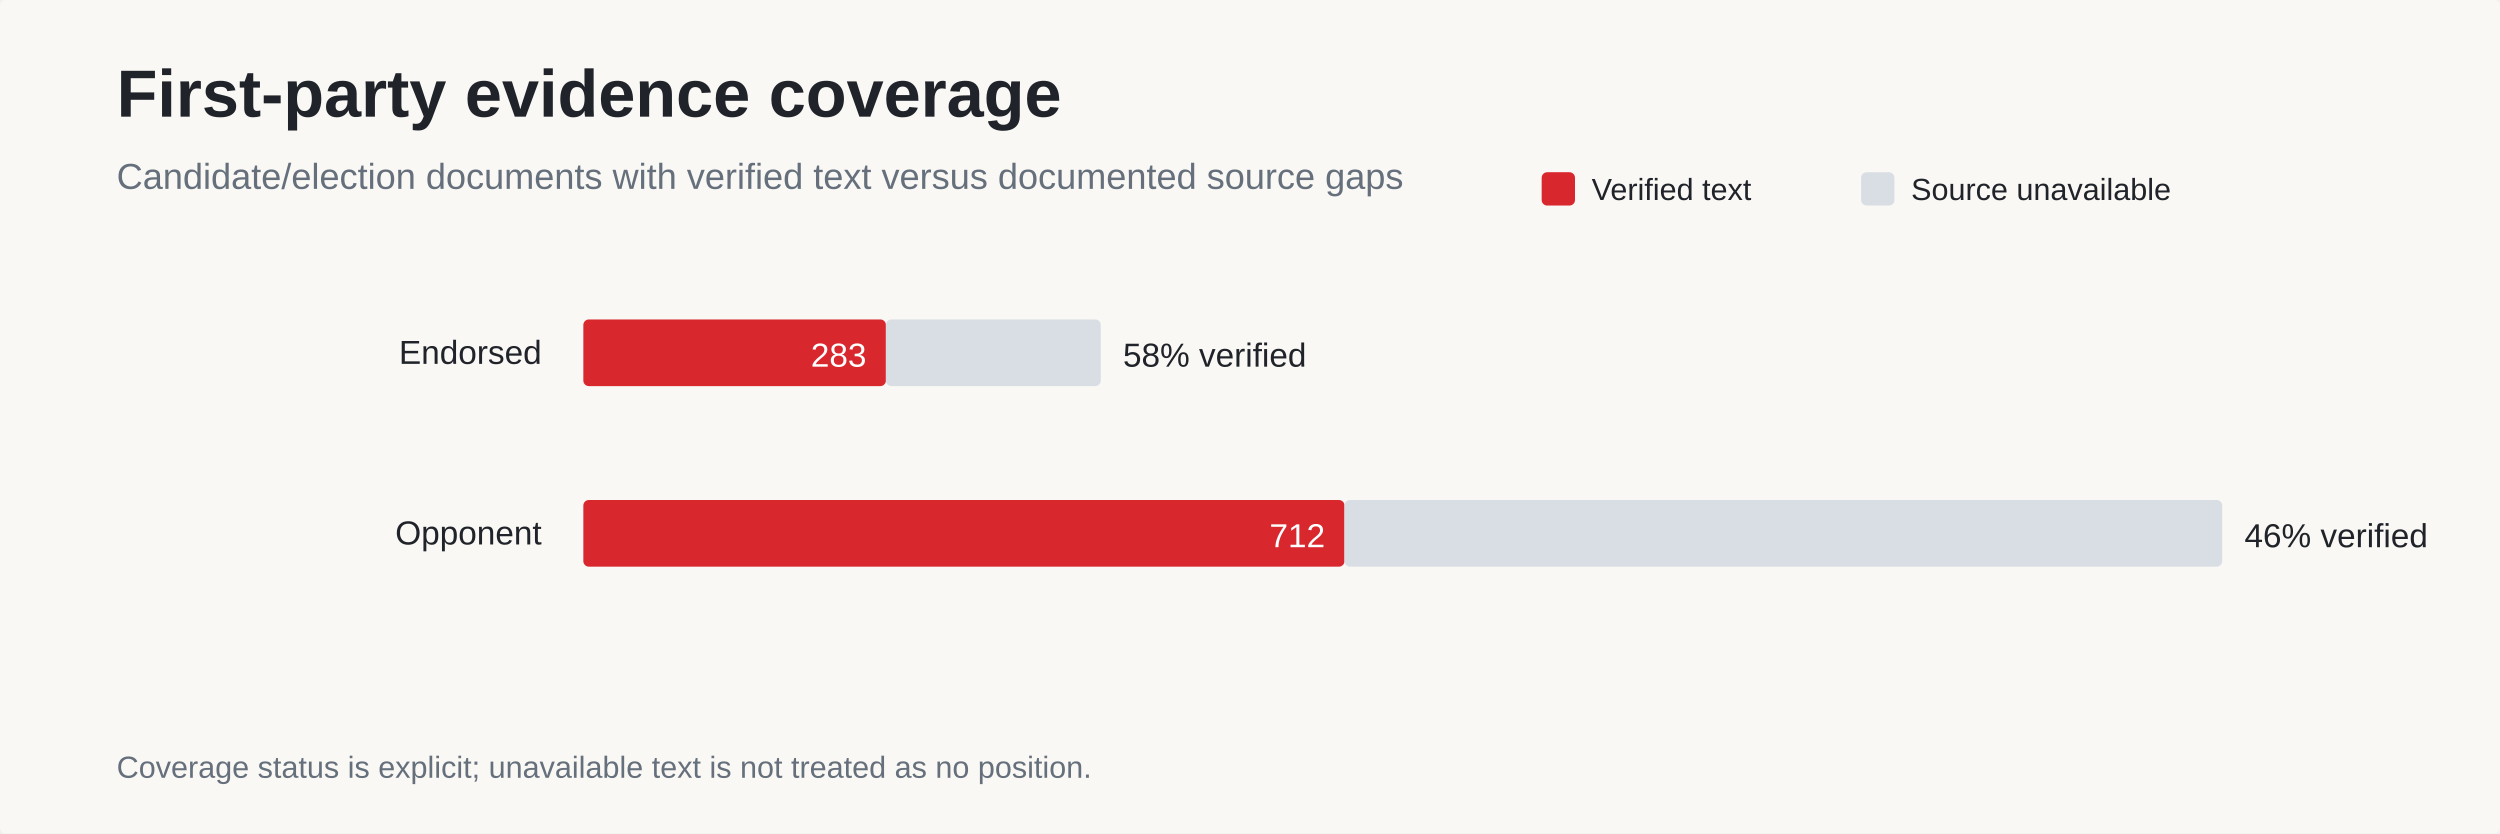
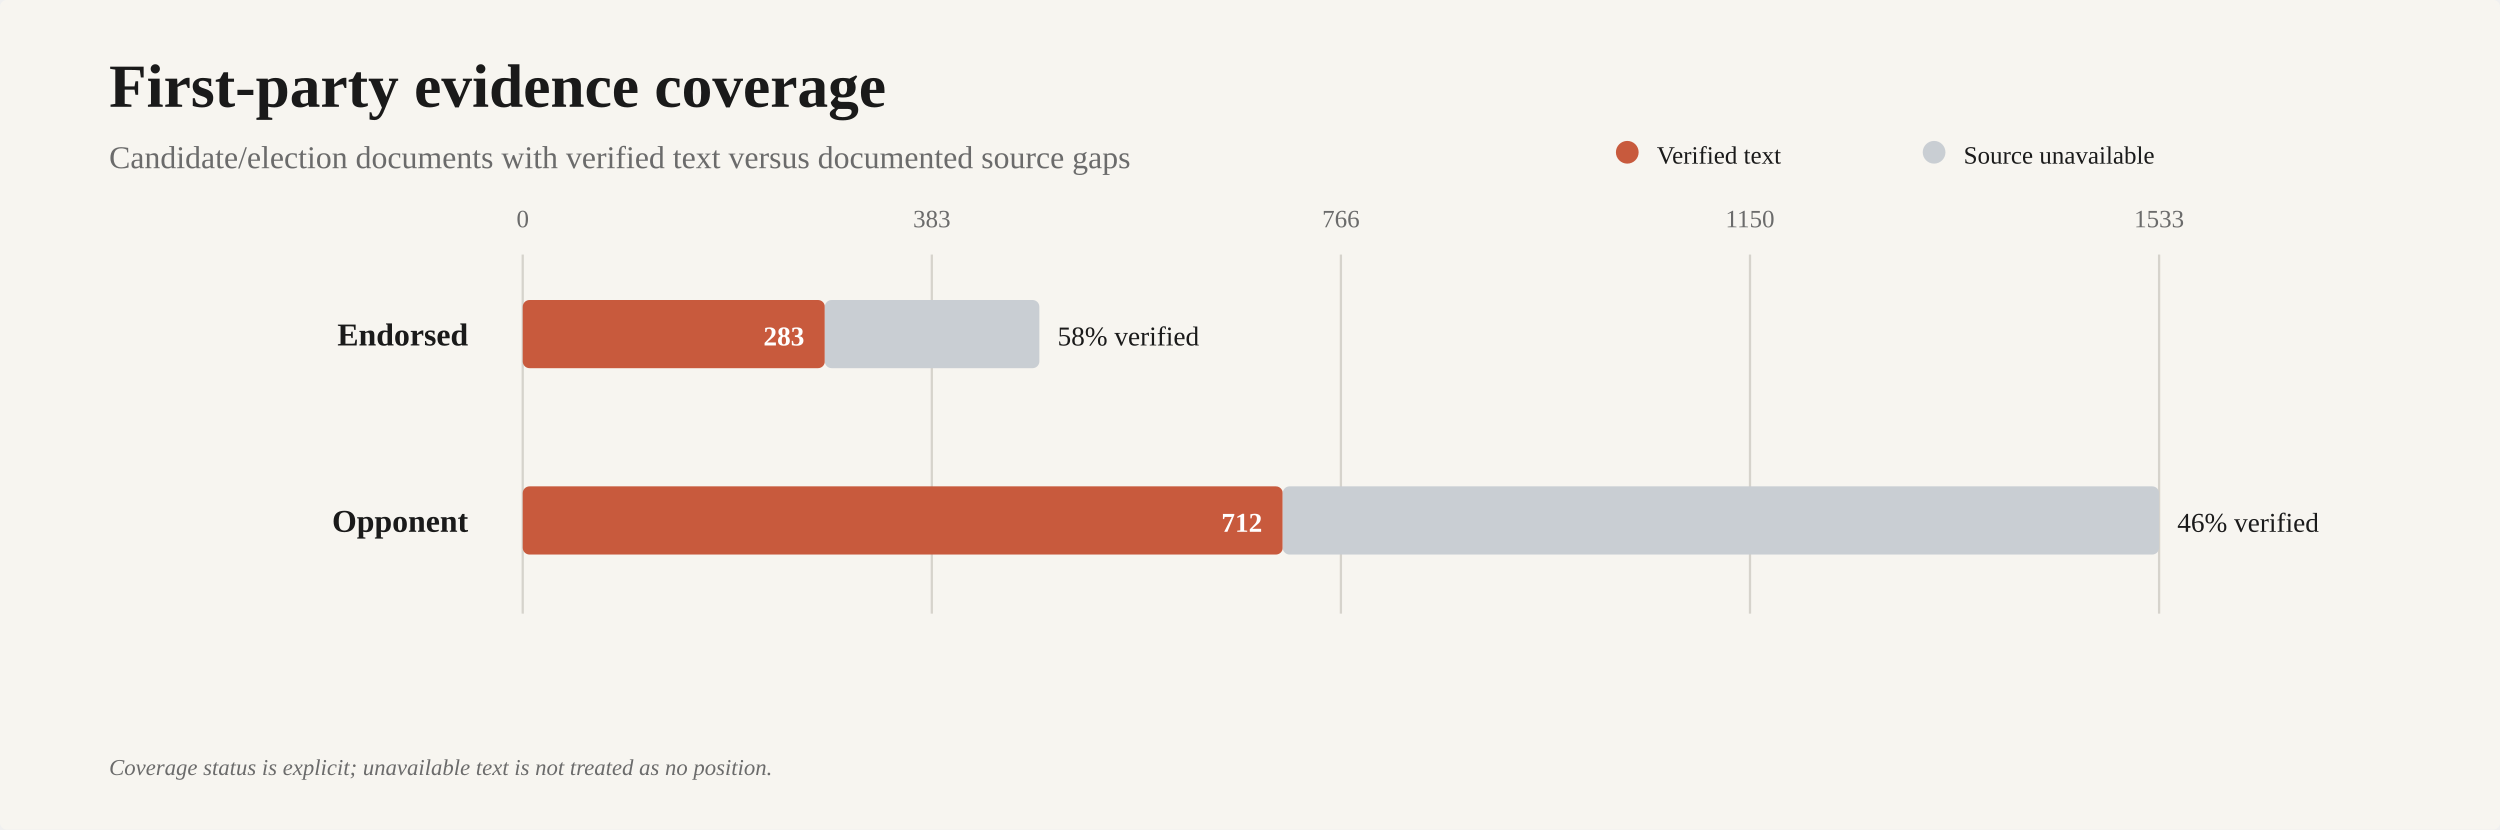
- <svg xmlns="http://www.w3.org/2000/svg" width="900" height="300" viewBox="0 0 900 300">
-   <rect x="0.00" y="0.00" width="900.00" height="300.00" fill="#FAF8F4" rx="2" />
-   <text x="42" y="42" text-anchor="start" fill="#20242A" font-family="Arial, Helvetica, sans-serif" font-size="24px" font-weight="700">First-party evidence coverage</text>
-   <text x="42" y="68" text-anchor="start" fill="#65707C" font-family="Arial, Helvetica, sans-serif" font-size="13px" font-weight="400">Candidate/election documents with verified text versus documented source gaps</text>
-   <text x="195" y="131" text-anchor="end" fill="#20242A" font-family="Arial, Helvetica, sans-serif" font-size="12px" font-weight="400">Endorsed</text>
-   <rect x="210.00" y="115.00" width="108.92" height="24.00" fill="#D9272E" rx="2" />
-   <rect x="318.92" y="115.00" width="77.36" height="24.00" fill="#D9DEE5" rx="2" />
-   <text x="311.917" y="132" text-anchor="end" fill="#FFFFFF" font-family="Arial, Helvetica, sans-serif" font-size="12px" font-weight="400">283</text>
-   <text x="404.275" y="132" text-anchor="start" fill="#20242A" font-family="Arial, Helvetica, sans-serif" font-size="12px" font-weight="400">58% verified</text>
-   <text x="195" y="196" text-anchor="end" fill="#20242A" font-family="Arial, Helvetica, sans-serif" font-size="12px" font-weight="400">Opponent</text>
-   <rect x="210.00" y="180.00" width="274.02" height="24.00" fill="#D9272E" rx="2" />
-   <rect x="484.02" y="180.00" width="315.98" height="24.00" fill="#D9DEE5" rx="2" />
-   <text x="477.025" y="197" text-anchor="end" fill="#FFFFFF" font-family="Arial, Helvetica, sans-serif" font-size="12px" font-weight="400">712</text>
-   <text x="808.0" y="197" text-anchor="start" fill="#20242A" font-family="Arial, Helvetica, sans-serif" font-size="12px" font-weight="400">46% verified</text>
-   <rect x="555.00" y="62.00" width="12.00" height="12.00" fill="#D9272E" rx="2" />
-   <text x="573" y="72" text-anchor="start" fill="#20242A" font-family="Arial, Helvetica, sans-serif" font-size="11px" font-weight="400">Verified text</text>
-   <rect x="670.00" y="62.00" width="12.00" height="12.00" fill="#D9DEE5" rx="2" />
-   <text x="688" y="72" text-anchor="start" fill="#20242A" font-family="Arial, Helvetica, sans-serif" font-size="11px" font-weight="400">Source unavailable</text>
-   <text x="42" y="280" text-anchor="start" fill="#65707C" font-family="Arial, Helvetica, sans-serif" font-size="11px" font-weight="400">Coverage status is explicit; unavailable text is not treated as no position.</text>
+ <svg xmlns="http://www.w3.org/2000/svg" width="1100" height="365" viewBox="0 0 1100 365">
+   <rect x="0.00" y="0.00" width="1100.00" height="365.00" fill="#F7F5F0" rx="3" />
+   <text x="48" y="47" text-anchor="start" fill="#1A1A1A" font-family="Georgia, Times New Roman, serif" font-size="27px" font-weight="700" font-style="normal">First-party evidence coverage</text>
+   <text x="48" y="74" text-anchor="start" fill="#6B6B6B" font-family="Georgia, Times New Roman, serif" font-size="14px" font-weight="400" font-style="normal">Candidate/election documents with verified text versus documented source gaps</text>
+   <line x1="230.0" y1="112" x2="230.0" y2="270" stroke="#D6D3CC" stroke-width="1" />
+   <text x="230.0" y="100" text-anchor="middle" fill="#6B6B6B" font-family="Georgia, Times New Roman, serif" font-size="11px" font-weight="400" font-style="normal">0</text>
+   <line x1="410.0" y1="112" x2="410.0" y2="270" stroke="#D6D3CC" stroke-width="1" />
+   <text x="410.0" y="100" text-anchor="middle" fill="#6B6B6B" font-family="Georgia, Times New Roman, serif" font-size="11px" font-weight="400" font-style="normal">383</text>
+   <line x1="590.0" y1="112" x2="590.0" y2="270" stroke="#D6D3CC" stroke-width="1" />
+   <text x="590.0" y="100" text-anchor="middle" fill="#6B6B6B" font-family="Georgia, Times New Roman, serif" font-size="11px" font-weight="400" font-style="normal">766</text>
+   <line x1="770.0" y1="112" x2="770.0" y2="270" stroke="#D6D3CC" stroke-width="1" />
+   <text x="770.0" y="100" text-anchor="middle" fill="#6B6B6B" font-family="Georgia, Times New Roman, serif" font-size="11px" font-weight="400" font-style="normal">1150</text>
+   <line x1="950.0" y1="112" x2="950.0" y2="270" stroke="#D6D3CC" stroke-width="1" />
+   <text x="950.0" y="100" text-anchor="middle" fill="#6B6B6B" font-family="Georgia, Times New Roman, serif" font-size="11px" font-weight="400" font-style="normal">1533</text>
+   <text x="206" y="152" text-anchor="end" fill="#1A1A1A" font-family="Georgia, Times New Roman, serif" font-size="14px" font-weight="700" font-style="normal">Endorsed</text>
+   <rect x="230.00" y="132.00" width="132.92" height="30.00" fill="#C85A3D" rx="3" />
+   <rect x="362.92" y="132.00" width="94.40" height="30.00" fill="#C9CED3" rx="3" />
+   <text x="353.916" y="152" text-anchor="end" fill="#FFFFFF" font-family="Georgia, Times New Roman, serif" font-size="12px" font-weight="700" font-style="normal">283</text>
+   <text x="465.319" y="152" text-anchor="start" fill="#1A1A1A" font-family="Georgia, Times New Roman, serif" font-size="12px" font-weight="400" font-style="normal">58% verified</text>
+   <text x="206" y="234" text-anchor="end" fill="#1A1A1A" font-family="Georgia, Times New Roman, serif" font-size="14px" font-weight="700" font-style="normal">Opponent</text>
+   <rect x="230.00" y="214.00" width="334.40" height="30.00" fill="#C85A3D" rx="3" />
+   <rect x="564.40" y="214.00" width="385.60" height="30.00" fill="#C9CED3" rx="3" />
+   <text x="555.403" y="234" text-anchor="end" fill="#FFFFFF" font-family="Georgia, Times New Roman, serif" font-size="12px" font-weight="700" font-style="normal">712</text>
+   <text x="958.0" y="234" text-anchor="start" fill="#1A1A1A" font-family="Georgia, Times New Roman, serif" font-size="12px" font-weight="400" font-style="normal">46% verified</text>
+   <circle cx="716.00" cy="67.00" r="6.00" fill="#C85A3D" stroke="#F7F5F0" stroke-width="2" />
+   <text x="729" y="72" text-anchor="start" fill="#1A1A1A" font-family="Georgia, Times New Roman, serif" font-size="11px" font-weight="400" font-style="normal">Verified text</text>
+   <circle cx="851.00" cy="67.00" r="6.00" fill="#C9CED3" stroke="#F7F5F0" stroke-width="2" />
+   <text x="864" y="72" text-anchor="start" fill="#1A1A1A" font-family="Georgia, Times New Roman, serif" font-size="11px" font-weight="400" font-style="normal">Source unavailable</text>
+   <text x="48" y="341" text-anchor="start" fill="#6B6B6B" font-family="Georgia, Times New Roman, serif" font-size="10px" font-weight="400" font-style="italic">Coverage status is explicit; unavailable text is not treated as no position.</text>
</svg>
